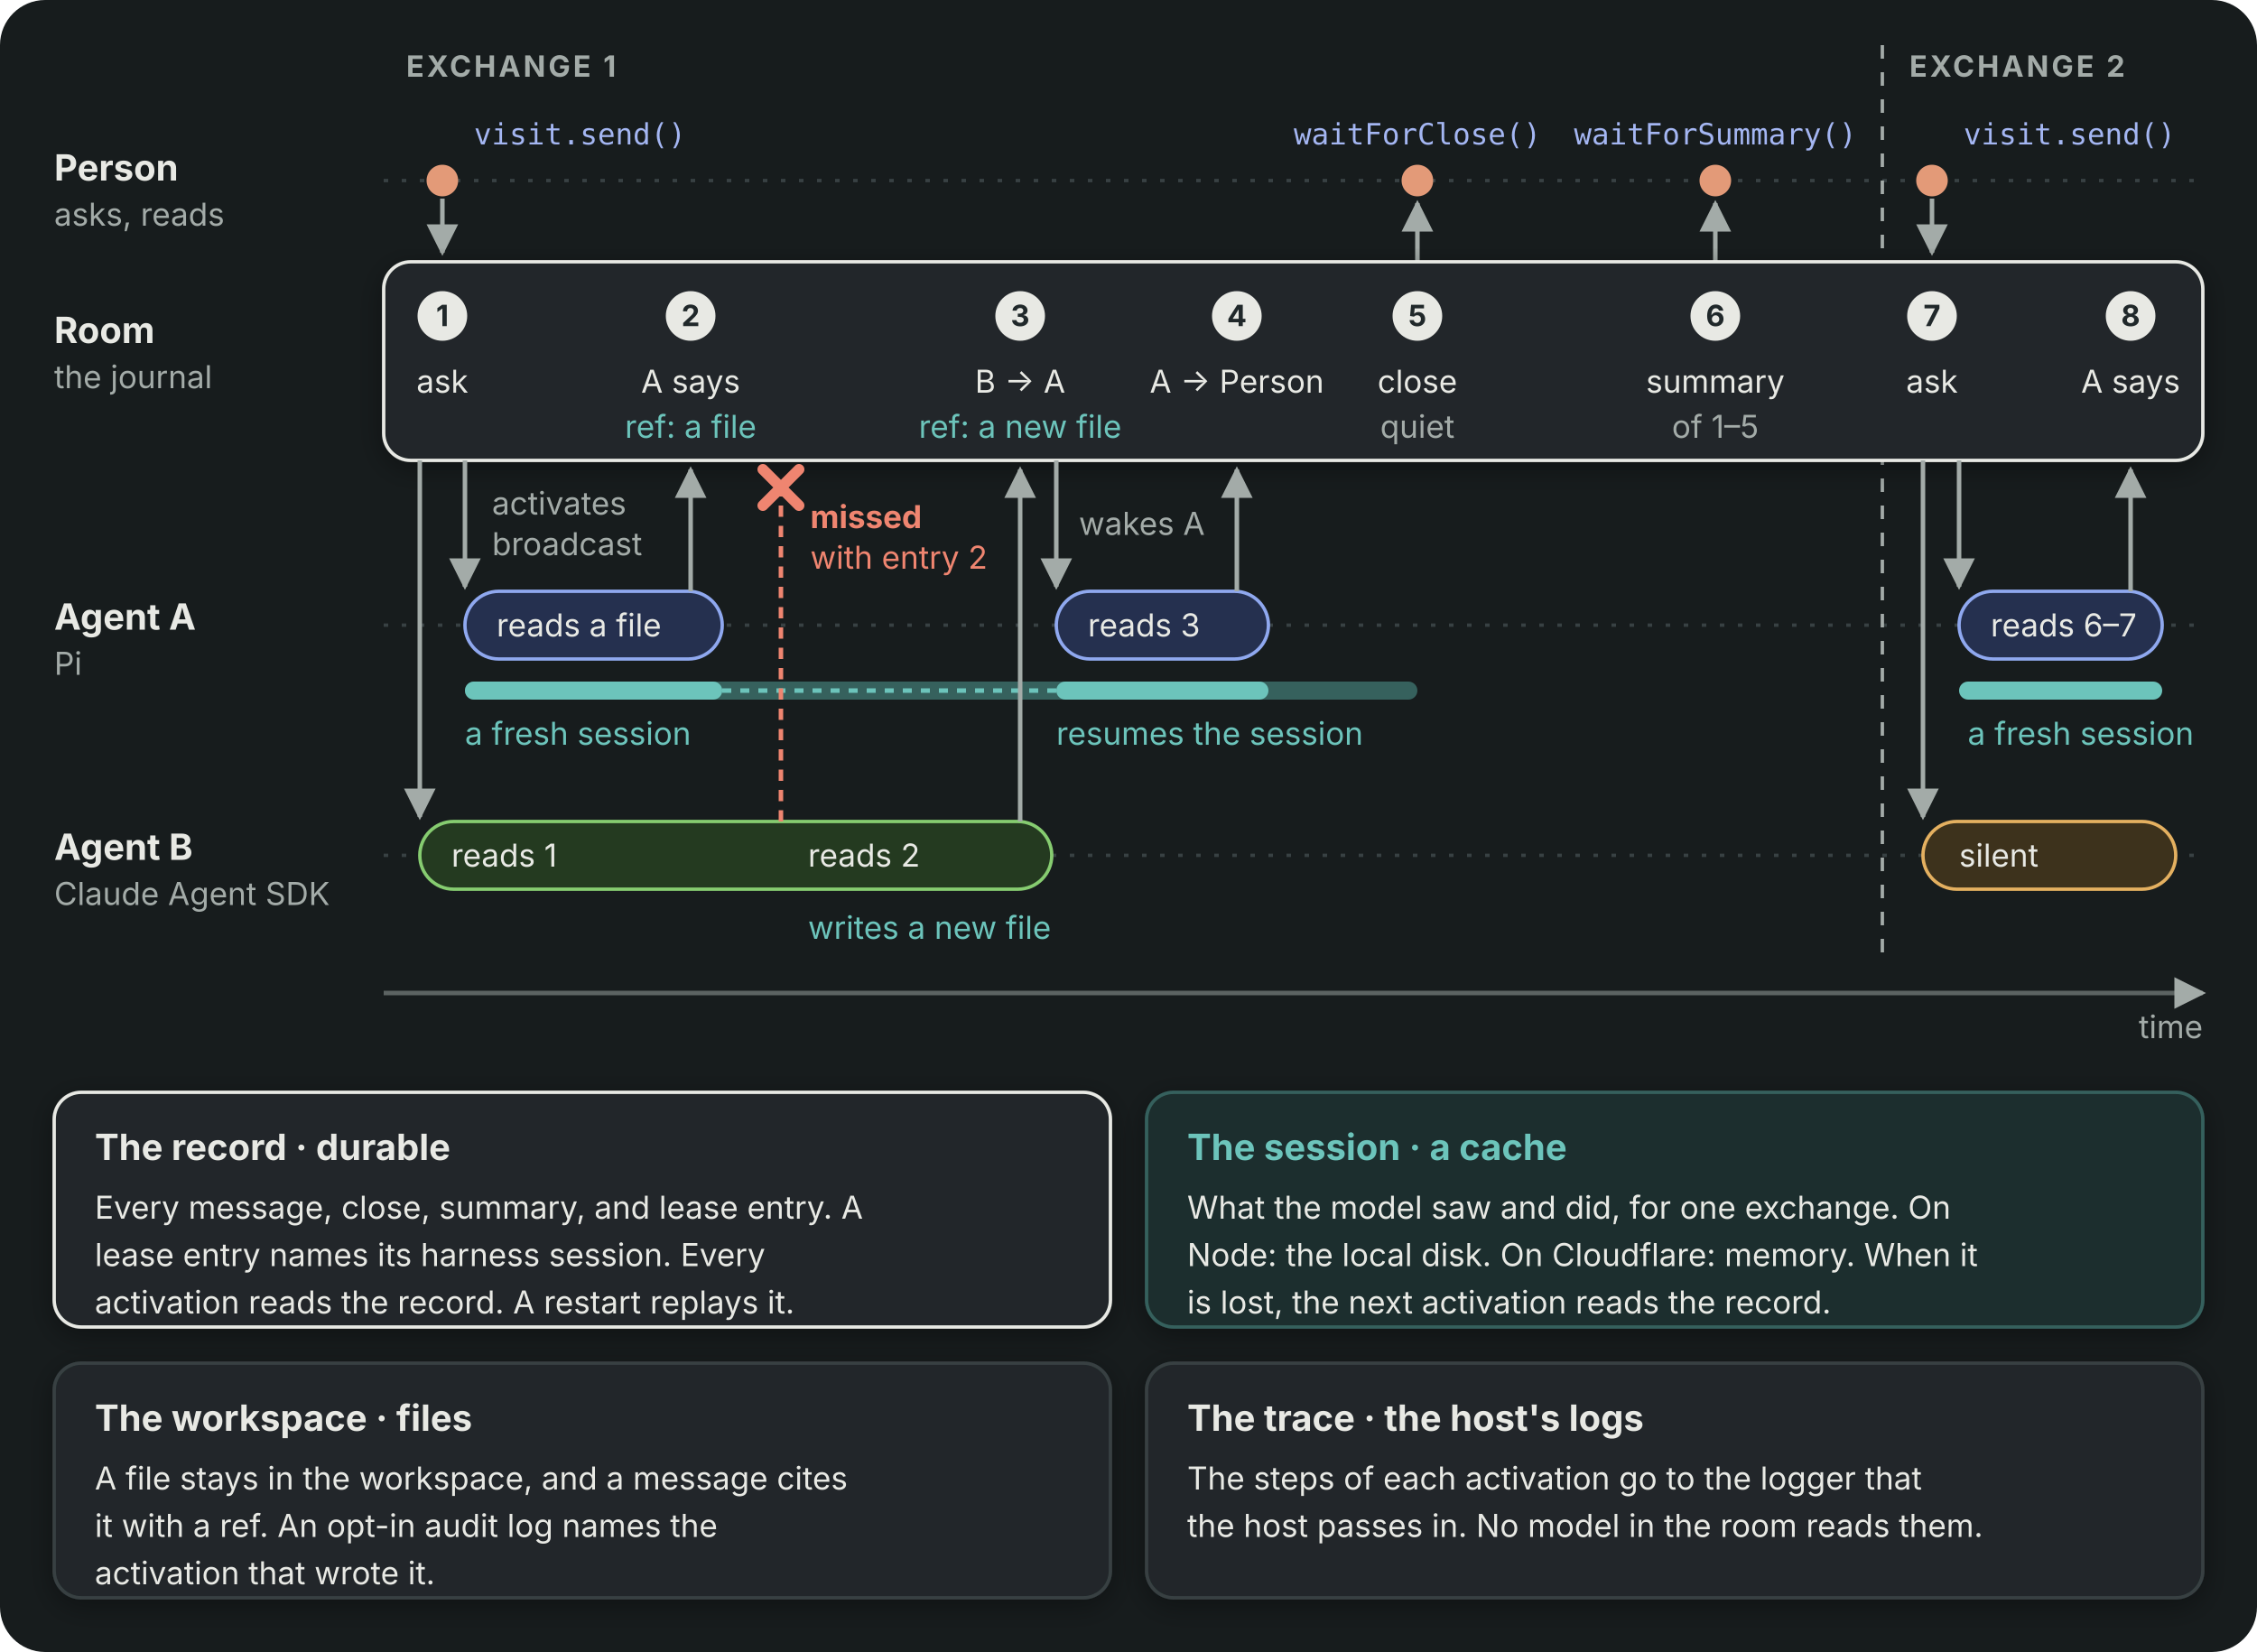
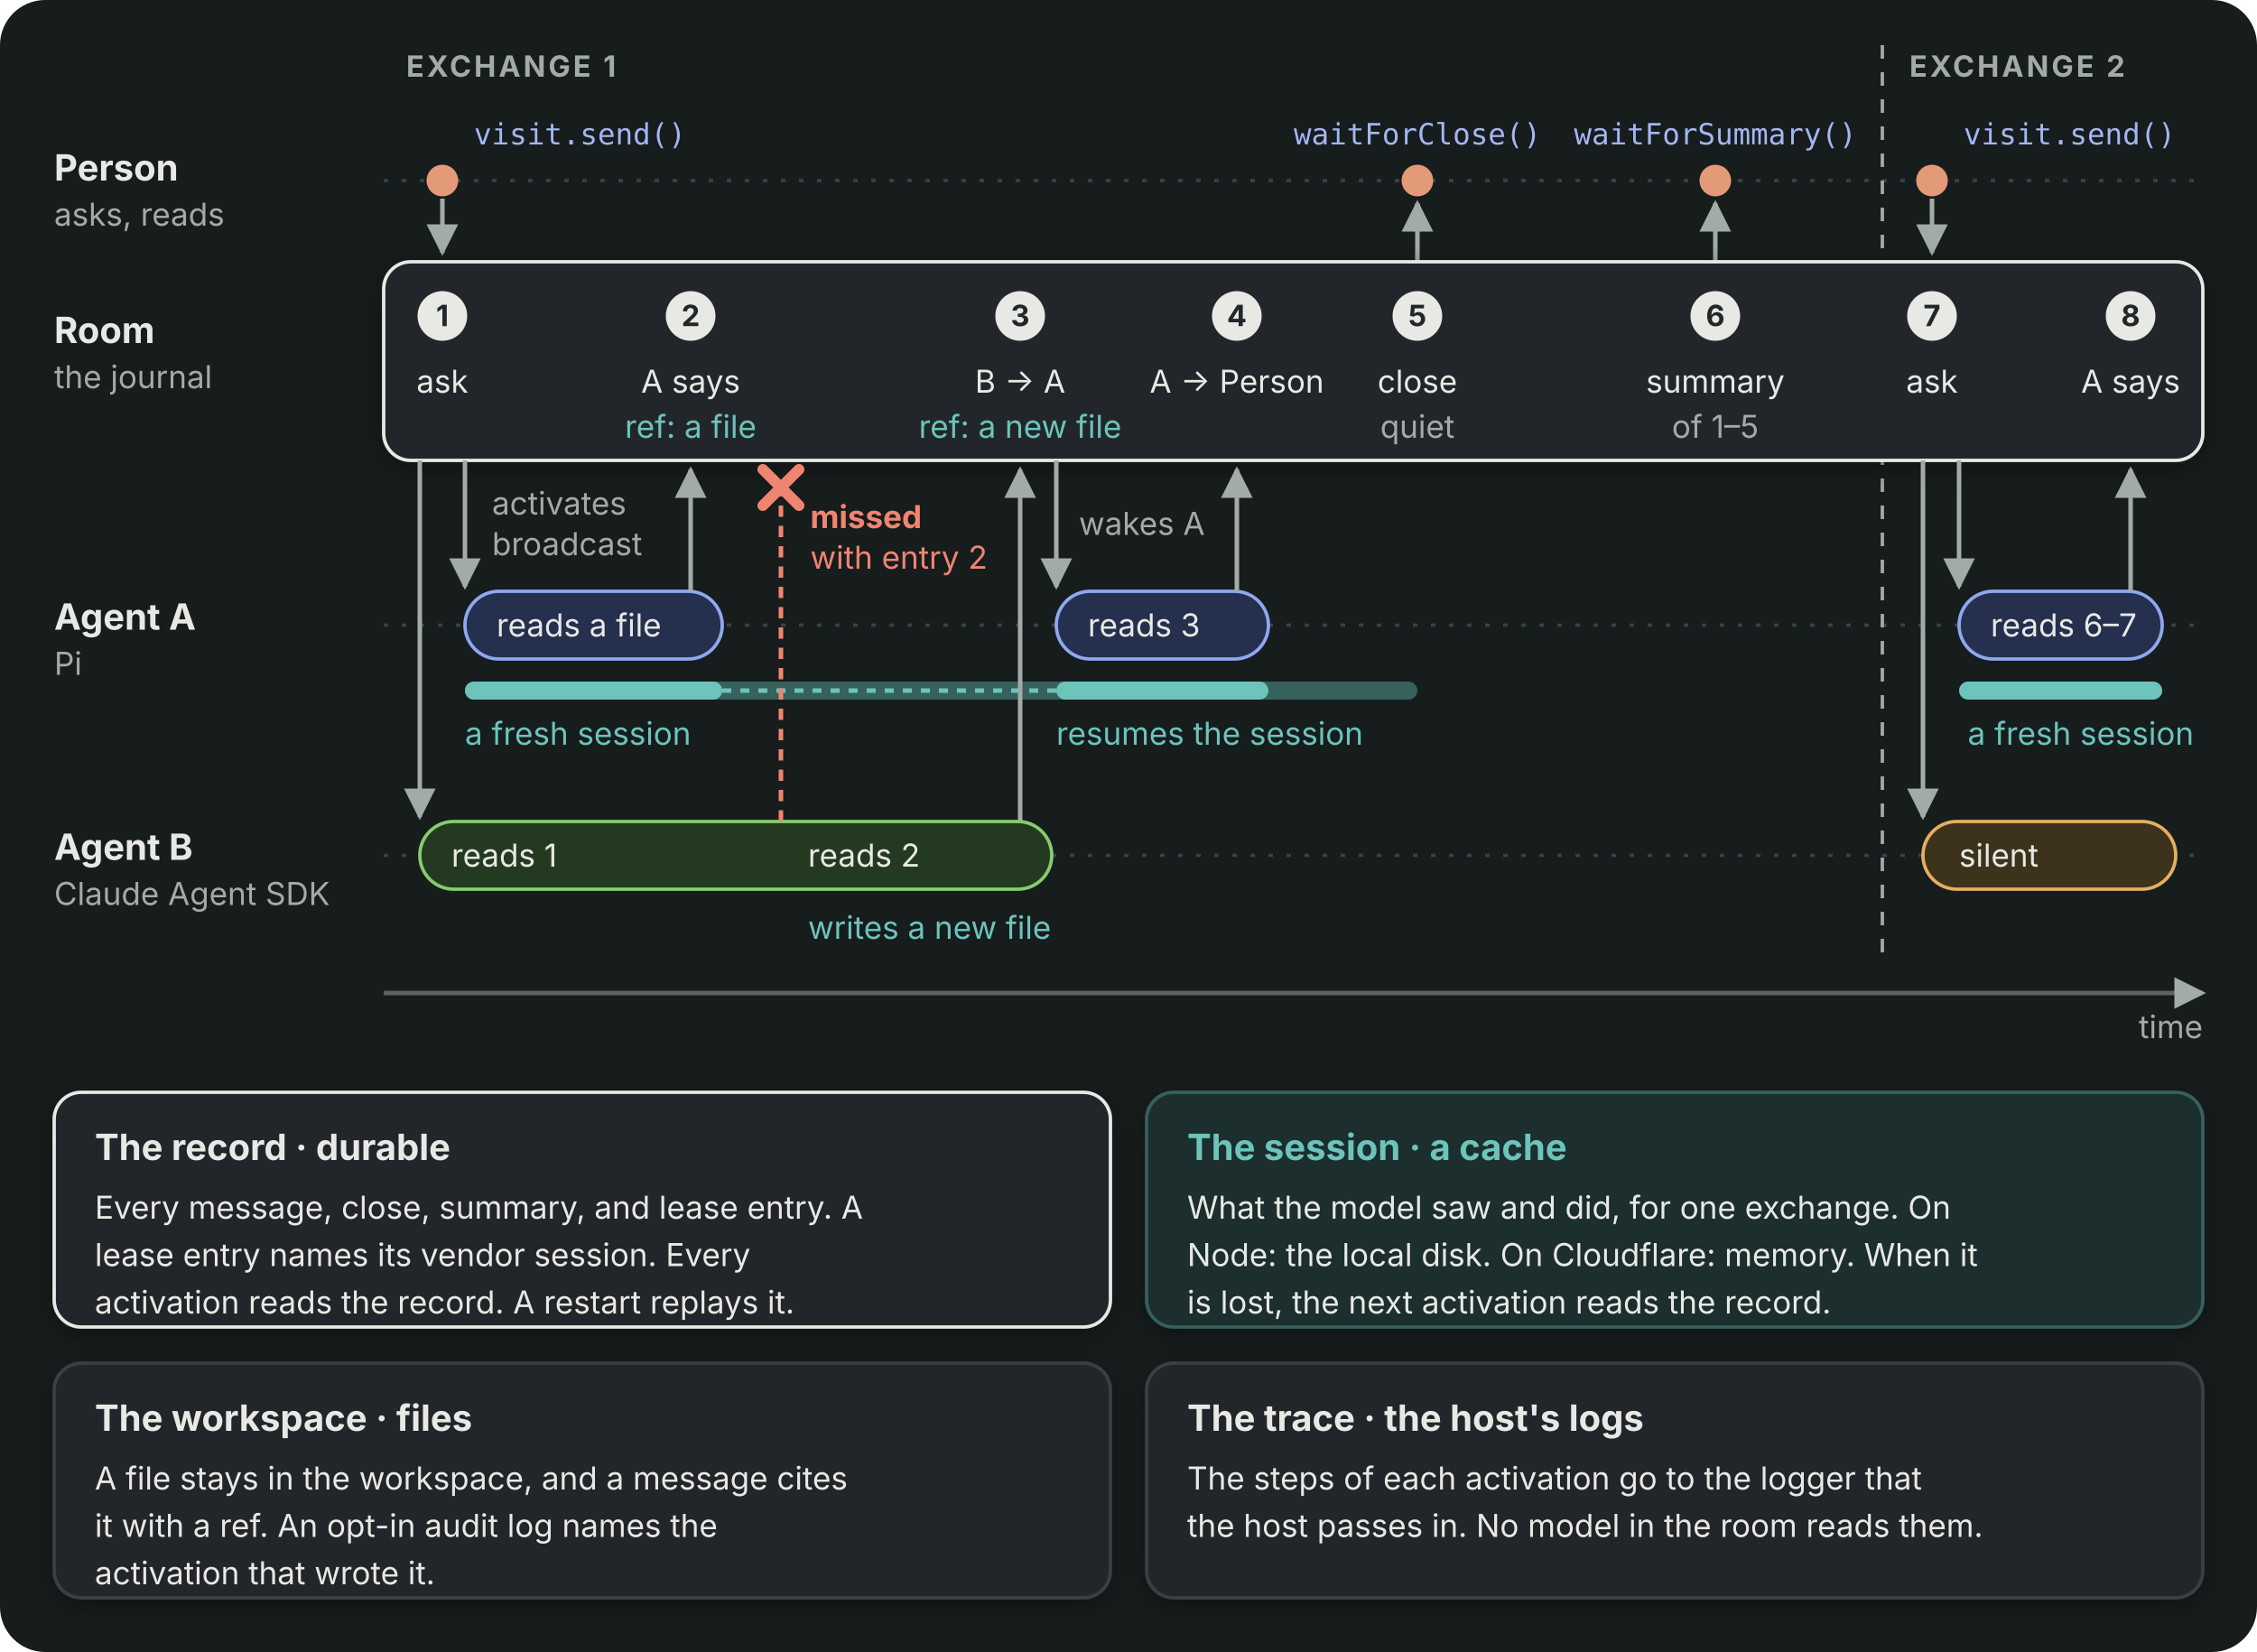
<svg xmlns="http://www.w3.org/2000/svg" width="1000" height="732" viewBox="0 0 1000 732" role="img" aria-labelledby="title desc">
  <defs>
    <marker id="arrow" viewBox="0 0 10 10" refX="9" refY="5" markerWidth="7" markerHeight="7" orient="auto-start-reverse">
      <path d="M0 0 10 5 0 10Z" fill="#a3aba8" />
    </marker>
    <marker id="cross" viewBox="0 0 12 12" refX="6" refY="6" markerWidth="12" markerHeight="12">
      <path d="M2 2 10 10 M10 2 2 10" stroke="#ef8570" stroke-width="2.4" stroke-linecap="round" />
    </marker>
    <filter id="shadow" x="-10%" y="-10%" width="120%" height="130%">
      <feDropShadow dx="0" dy="3" stdDeviation="6" flood-color="#000000" flood-opacity="0.35" />
    </filter>
    <style>
      .sans { font-family: Inter, "IBM Plex Sans", system-ui, sans-serif; }
      .mono { font-family: "IBM Plex Mono", ui-monospace, monospace; }
      .ink { fill: #e8e9e4; } .dim { fill: #a3aba8; } .teal { fill: #6cc4bb; } .red { fill: #ef8570; } .code { fill: #a4b6f2; }
      .n { font-size: 16px; font-weight: 700; } .s { font-size: 14px; } .x { font-size: 13px; } .c { font-size: 13px; } .lab { font-size: 13px; font-weight: 700; }
      .flow { fill: none; stroke: #a3aba8; stroke-width: 2; }
      .flow-red { fill: none; stroke: #ef8570; stroke-width: 2; stroke-dasharray: 5 4; }
      .guide { stroke: #384143; stroke-width: 1.5; stroke-dasharray: 2 6; }
      .split { stroke: #a3aba8; stroke-width: 1.5; stroke-dasharray: 6 6; }
    </style>
  </defs>
  <rect width="1000" height="732" rx="20" fill="#171c1d" />
  <text x="24" y="80" text-anchor="start" class="sans ink n">Person</text>
  <text x="24" y="100" text-anchor="start" class="sans dim s">asks, reads</text>
  <text x="24" y="152" text-anchor="start" class="sans ink n">Room</text>
  <text x="24" y="172" text-anchor="start" class="sans dim s">the journal</text>
  <text x="24" y="279" text-anchor="start" class="sans ink n">Agent A</text>
  <text x="24" y="299" text-anchor="start" class="sans dim s">Pi</text>
  <text x="24" y="381" text-anchor="start" class="sans ink n">Agent B</text>
  <text x="24" y="401" text-anchor="start" class="sans dim s">Claude Agent SDK</text>
  <line x1="170" y1="80" x2="976" y2="80" class="guide" />
  <line x1="170" y1="277" x2="976" y2="277" class="guide" />
  <line x1="170" y1="379" x2="976" y2="379" class="guide" />
  <line x1="834" y1="20" x2="834" y2="424" class="split" />
  <text x="180" y="34" text-anchor="start" class="sans dim lab" letter-spacing="1.2">EXCHANGE 1</text>
  <text x="846" y="34" text-anchor="start" class="sans dim lab" letter-spacing="1.2">EXCHANGE 2</text>
  <circle cx="196" cy="80" r="7" fill="#e39a78" />
  <circle cx="628" cy="80" r="7" fill="#e39a78" />
  <circle cx="760" cy="80" r="7" fill="#e39a78" />
  <circle cx="856" cy="80" r="7" fill="#e39a78" />
  <text x="210" y="64" text-anchor="start" class="mono code c">visit.send()</text>
  <text x="870" y="64" text-anchor="start" class="mono code c">visit.send()</text>
  <text x="628" y="64" text-anchor="middle" class="mono code c">waitForClose()</text>
  <text x="760" y="64" text-anchor="middle" class="mono code c">waitForSummary()</text>
  <path d="M196 88 V112" class="flow" marker-end="url(#arrow)" />
  <path d="M856 88 V112" class="flow" marker-end="url(#arrow)" />
  <path d="M628 116 V90" class="flow" marker-end="url(#arrow)" />
  <path d="M760 116 V90" class="flow" marker-end="url(#arrow)" />
  <g filter="url(#shadow)">
    <rect x="170" y="116" width="806" height="88" rx="12" fill="#20282a" stroke="#e8e9e4" stroke-width="1.5" />
  </g>
  <circle cx="196" cy="140" r="11" fill="#e8e9e4" />
  <text x="196" y="144.5" text-anchor="middle" class="sans x" fill="#20282a" font-weight="700">1</text>
  <text x="196" y="174" text-anchor="middle" class="sans ink s">ask</text>
  <circle cx="306" cy="140" r="11" fill="#e8e9e4" />
  <text x="306" y="144.5" text-anchor="middle" class="sans x" fill="#20282a" font-weight="700">2</text>
  <text x="306" y="174" text-anchor="middle" class="sans ink s">A says</text>
  <text x="306" y="194" text-anchor="middle" class="sans teal s">ref: a file</text>
  <circle cx="452" cy="140" r="11" fill="#e8e9e4" />
  <text x="452" y="144.5" text-anchor="middle" class="sans x" fill="#20282a" font-weight="700">3</text>
  <text x="452" y="174" text-anchor="middle" class="sans ink s">B → A</text>
  <text x="452" y="194" text-anchor="middle" class="sans teal s">ref: a new file</text>
  <circle cx="548" cy="140" r="11" fill="#e8e9e4" />
  <text x="548" y="144.5" text-anchor="middle" class="sans x" fill="#20282a" font-weight="700">4</text>
  <text x="548" y="174" text-anchor="middle" class="sans ink s">A → Person</text>
  <circle cx="628" cy="140" r="11" fill="#e8e9e4" />
  <text x="628" y="144.5" text-anchor="middle" class="sans x" fill="#20282a" font-weight="700">5</text>
  <text x="628" y="174" text-anchor="middle" class="sans ink s">close</text>
  <text x="628" y="194" text-anchor="middle" class="sans dim s">quiet</text>
  <circle cx="760" cy="140" r="11" fill="#e8e9e4" />
  <text x="760" y="144.5" text-anchor="middle" class="sans x" fill="#20282a" font-weight="700">6</text>
  <text x="760" y="174" text-anchor="middle" class="sans ink s">summary</text>
  <text x="760" y="194" text-anchor="middle" class="sans dim s">of 1–5</text>
  <circle cx="856" cy="140" r="11" fill="#e8e9e4" />
  <text x="856" y="144.5" text-anchor="middle" class="sans x" fill="#20282a" font-weight="700">7</text>
  <text x="856" y="174" text-anchor="middle" class="sans ink s">ask</text>
  <circle cx="944" cy="140" r="11" fill="#e8e9e4" />
  <text x="944" y="144.5" text-anchor="middle" class="sans x" fill="#20282a" font-weight="700">8</text>
  <text x="944" y="174" text-anchor="middle" class="sans ink s">A says</text>
  <rect x="206" y="262" width="114" height="30" rx="15" fill="#25304f" stroke="#8fa8ef" stroke-width="1.5" />
  <text x="220" y="282" text-anchor="start" class="sans ink s">reads a file</text>
  <rect x="186" y="364" width="280" height="30" rx="15" fill="#243a20" stroke="#86cc70" stroke-width="1.5" />
  <text x="200" y="384" text-anchor="start" class="sans ink s">reads 1</text>
  <text x="358" y="384" text-anchor="start" class="sans ink s">reads 2</text>
  <rect x="468" y="262" width="94" height="30" rx="15" fill="#25304f" stroke="#8fa8ef" stroke-width="1.5" />
  <text x="482" y="282" text-anchor="start" class="sans ink s">reads 3</text>
  <rect x="868" y="262" width="90" height="30" rx="15" fill="#25304f" stroke="#8fa8ef" stroke-width="1.5" />
  <text x="882" y="282" text-anchor="start" class="sans ink s">reads 6–7</text>
  <rect x="852" y="364" width="112" height="30" rx="15" fill="#3d321c" stroke="#e4b060" stroke-width="1.5" />
  <text x="868" y="384" text-anchor="start" class="sans ink s">silent</text>
  <text x="358" y="416" text-anchor="start" class="sans teal s">writes a new file</text>
  <rect x="206" y="302" width="422" height="8" rx="4" fill="#36615d" />
  <line x1="320" y1="306" x2="468" y2="306" stroke="#6cc4bb" stroke-width="2" stroke-dasharray="4 4" />
  <rect x="206" y="302" width="114" height="8" rx="4" fill="#6cc4bb" />
  <rect x="468" y="302" width="94" height="8" rx="4" fill="#6cc4bb" />
  <rect x="868" y="302" width="90" height="8" rx="4" fill="#6cc4bb" />
  <text x="206" y="330" text-anchor="start" class="sans teal s">a fresh session</text>
  <text x="468" y="330" text-anchor="start" class="sans teal s">resumes the session</text>
  <text x="972" y="330" text-anchor="end" class="sans teal s">a fresh session</text>
  <path d="M186 204 V362" class="flow" marker-end="url(#arrow)" />
  <path d="M206 204 V260" class="flow" marker-end="url(#arrow)" />
  <text x="218" y="228" text-anchor="start" class="sans dim s">activates</text>
  <text x="218" y="246" text-anchor="start" class="sans dim s">broadcast</text>
  <path d="M306 262 V208" class="flow" marker-end="url(#arrow)" />
  <path d="M346 364 V216" class="flow-red" marker-end="url(#cross)" />
  <text x="359" y="234" text-anchor="start" class="sans red s" font-weight="700">missed</text>
  <text x="359" y="252" text-anchor="start" class="sans red s">with entry 2</text>
  <path d="M452 364 V208" class="flow" marker-end="url(#arrow)" />
  <path d="M468 204 V260" class="flow" marker-end="url(#arrow)" />
  <text x="478" y="237" text-anchor="start" class="sans dim s">wakes A</text>
  <path d="M548 262 V208" class="flow" marker-end="url(#arrow)" />
  <path d="M852 204 V362" class="flow" marker-end="url(#arrow)" />
  <path d="M868 204 V260" class="flow" marker-end="url(#arrow)" />
  <path d="M944 262 V208" class="flow" marker-end="url(#arrow)" />
  <path d="M170 440 H976" class="flow" stroke-opacity="0.5" marker-end="url(#arrow)" />
  <text x="976" y="460" text-anchor="end" class="sans dim s">time</text>
  <g filter="url(#shadow)">
    <rect x="24" y="484" width="468" height="104" rx="12" fill="#20282a" stroke="#e8e9e4" stroke-width="1.5" />
  </g>
  <text x="42" y="514" text-anchor="start" class="sans ink n">The record · durable</text>
  <text x="42" y="540" text-anchor="start" class="sans ink s">Every message, close, summary, and lease entry. A</text>
-   <text x="42" y="561" text-anchor="start" class="sans ink s">lease entry names its harness session. Every</text>
+   <text x="42" y="561" text-anchor="start" class="sans ink s">lease entry names its vendor session. Every</text>
  <text x="42" y="582" text-anchor="start" class="sans ink s">activation reads the record. A restart replays it.</text>
  <g filter="url(#shadow)">
    <rect x="508" y="484" width="468" height="104" rx="12" fill="#1c2e2d" stroke="#36615d" stroke-width="1.5" />
  </g>
  <text x="526" y="514" text-anchor="start" class="sans teal n">The session · a cache</text>
  <text x="526" y="540" text-anchor="start" class="sans ink s">What the model saw and did, for one exchange. On</text>
  <text x="526" y="561" text-anchor="start" class="sans ink s">Node: the local disk. On Cloudflare: memory. When it</text>
  <text x="526" y="582" text-anchor="start" class="sans ink s">is lost, the next activation reads the record.</text>
  <g filter="url(#shadow)">
    <rect x="24" y="604" width="468" height="104" rx="12" fill="#20282a" stroke="#384143" stroke-width="1.5" />
  </g>
  <text x="42" y="634" text-anchor="start" class="sans ink n">The workspace · files</text>
  <text x="42" y="660" text-anchor="start" class="sans ink s">A file stays in the workspace, and a message cites</text>
  <text x="42" y="681" text-anchor="start" class="sans ink s">it with a ref. An opt-in audit log names the</text>
  <text x="42" y="702" text-anchor="start" class="sans ink s">activation that wrote it.</text>
  <g filter="url(#shadow)">
    <rect x="508" y="604" width="468" height="104" rx="12" fill="#20282a" stroke="#384143" stroke-width="1.5" />
  </g>
  <text x="526" y="634" text-anchor="start" class="sans ink n">The trace · the host's logs</text>
  <text x="526" y="660" text-anchor="start" class="sans ink s">The steps of each activation go to the logger that</text>
  <text x="526" y="681" text-anchor="start" class="sans ink s">the host passes in. No model in the room reads them.</text>
</svg>
